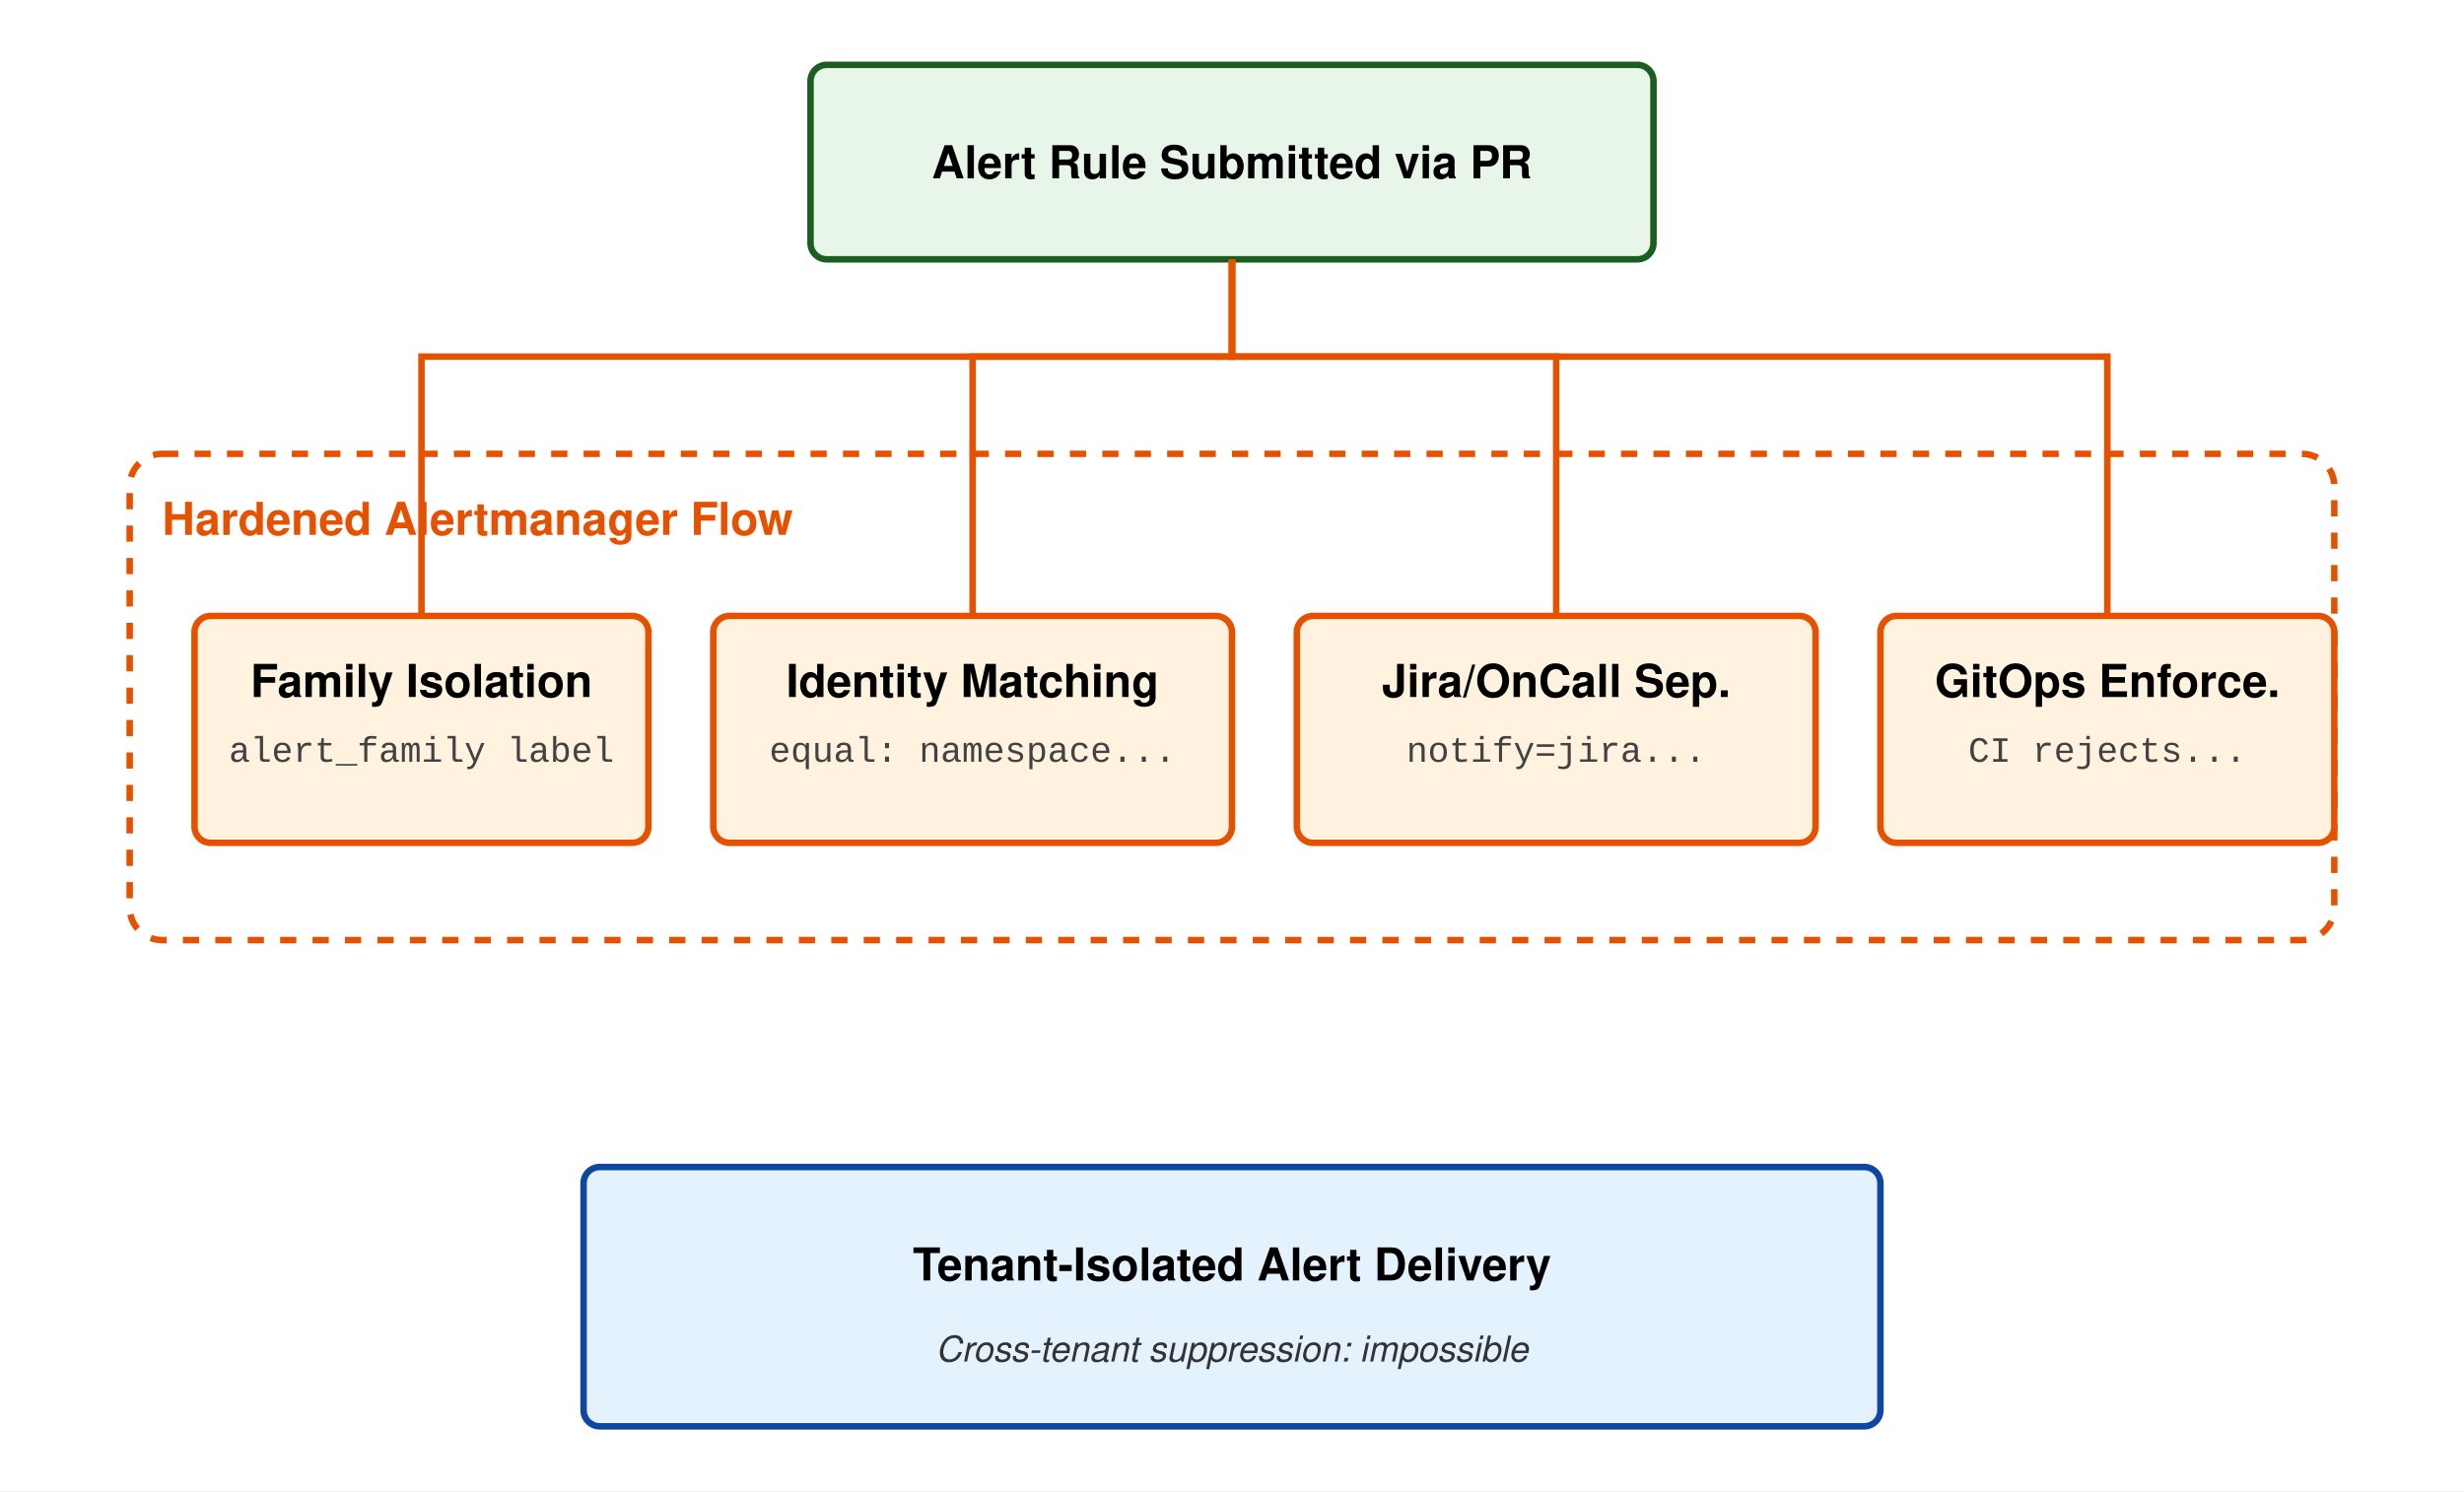
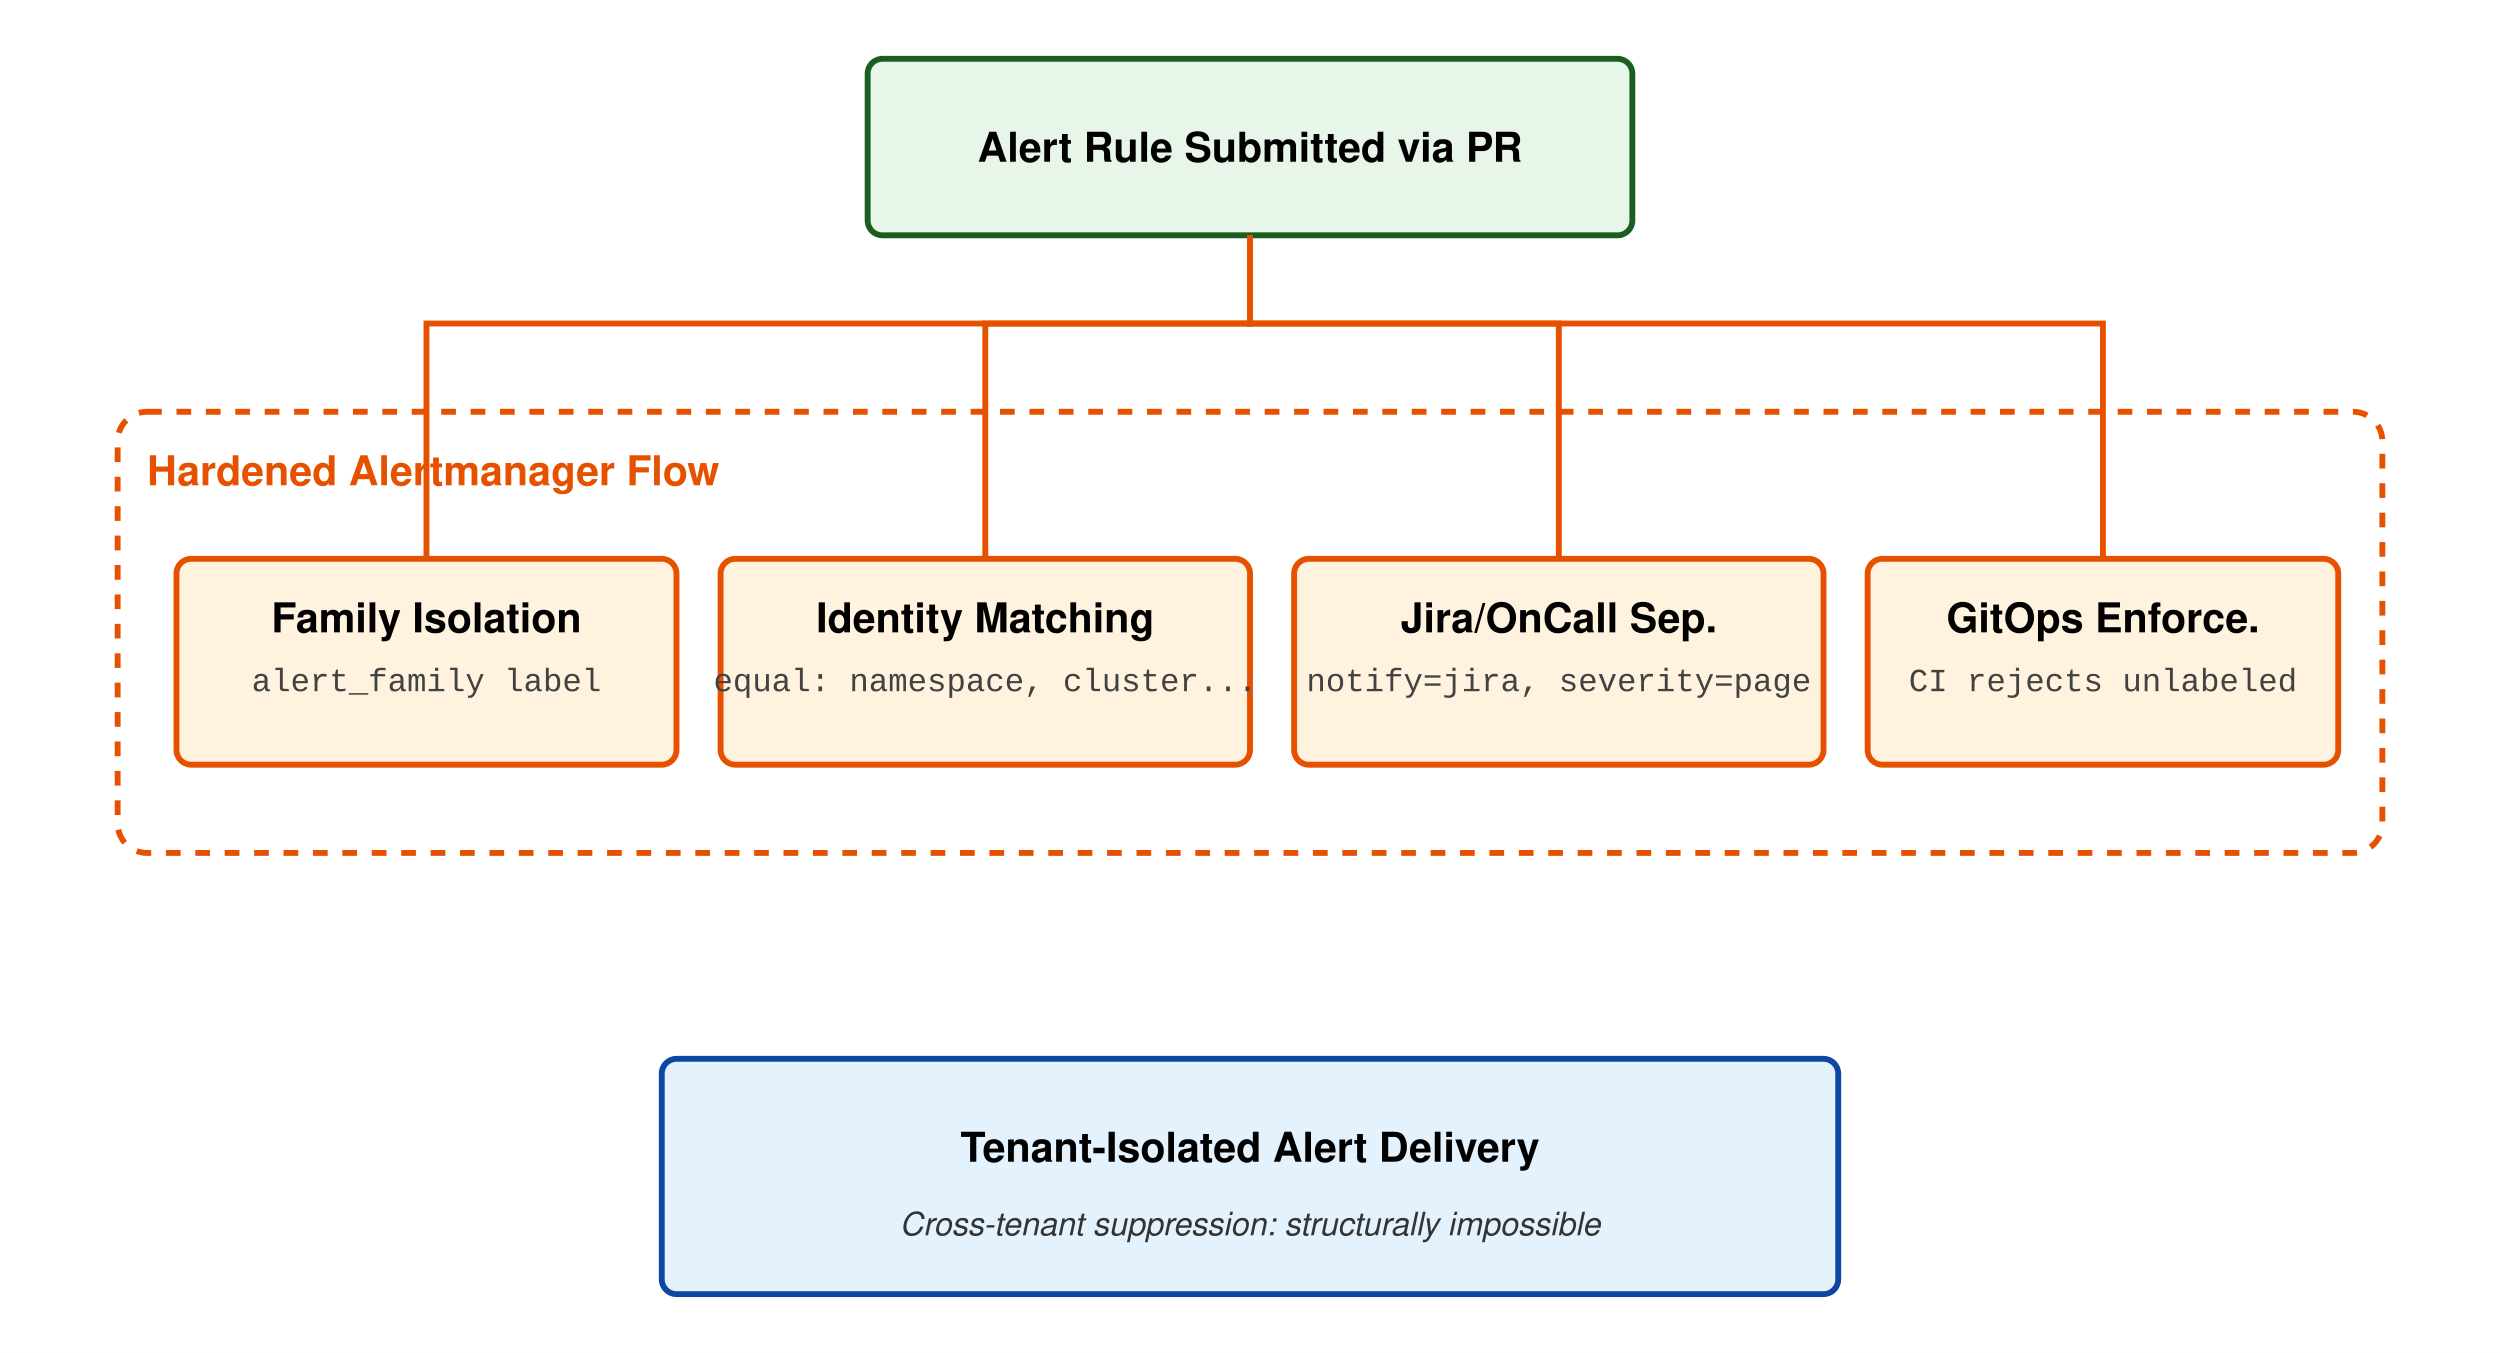
- <svg xmlns="http://www.w3.org/2000/svg" width="760" height="460" viewBox="0 0 760 460">
+ <svg xmlns="http://www.w3.org/2000/svg" width="850" height="460" viewBox="0 0 850 460">
  <defs>
    <style type="text/css">
-       .label-bold { font-family: Helvetica, Arial, sans-serif; font-weight: bold; font-size: 14px; fill: #000; }
-       .label-mono { font-family: 'Consolas', 'Courier New', monospace; font-size: 11px; fill: #424242; }
-       .label-italic { font-family: Helvetica, Arial, sans-serif; font-style: italic; font-size: 11px; fill: #333; }
+       .label-bold { font-family: Helvetica, Arial, sans-serif; font-weight: bold; font-size: 14px; fill: #000; text-anchor: middle; }
+       .label-mono { font-family: 'Consolas', 'Courier New', monospace; font-size: 11px; fill: #424242; text-anchor: middle; }
+       .label-italic { font-family: Helvetica, Arial, sans-serif; font-style: italic; font-size: 11px; fill: #333; text-anchor: middle; }
      .title { font-family: Helvetica, Arial, sans-serif; font-weight: bold; font-size: 14px; fill: #e65100; }
    </style>
  </defs>
-   <rect width="760" height="460" fill="#fff" />
-   <rect x="250" y="20" width="260" height="60" rx="5" fill="#e8f5e9" stroke="#1b5e20" stroke-width="2" />
-   <text x="380" y="55" text-anchor="middle" class="label-bold">Alert Rule Submitted via PR</text>
-   <rect x="40" y="140" width="680" height="150" rx="10" fill="none" stroke="#e65100" stroke-width="2" stroke-dasharray="5,5" />
+   <rect width="850" height="460" fill="#fff" />
+   <rect x="295" y="20" width="260" height="60" rx="5" fill="#e8f5e9" stroke="#1b5e20" stroke-width="2" />
+   <text x="425" y="55" text-anchor="middle" class="label-bold">Alert Rule Submitted via PR</text>
+   <rect x="40" y="140" width="770" height="150" rx="10" fill="none" stroke="#e65100" stroke-width="2" stroke-dasharray="5,5" />
  <text x="50" y="165" class="title">Hardened Alertmanager Flow</text>
-   <rect x="60" y="190" width="140" height="70" rx="5" fill="#fff3e0" stroke="#e65100" stroke-width="2" />
-   <text x="130" y="215" text-anchor="middle" class="label-bold">Family Isolation</text>
-   <text x="130" y="235" text-anchor="middle" class="label-mono">alert_family label</text>
-   <rect x="220" y="190" width="160" height="70" rx="5" fill="#fff3e0" stroke="#e65100" stroke-width="2" />
-   <text x="300" y="215" text-anchor="middle" class="label-bold">Identity Matching</text>
-   <text x="300" y="235" text-anchor="middle" class="label-mono">equal: namespace...</text>
-   <rect x="400" y="190" width="160" height="70" rx="5" fill="#fff3e0" stroke="#e65100" stroke-width="2" />
-   <text x="480" y="215" text-anchor="middle" class="label-bold">Jira/OnCall Sep.</text>
-   <text x="480" y="235" text-anchor="middle" class="label-mono">notify=jira...</text>
-   <rect x="580" y="190" width="140" height="70" rx="5" fill="#fff3e0" stroke="#e65100" stroke-width="2" />
-   <text x="650" y="215" text-anchor="middle" class="label-bold">GitOps Enforce.</text>
-   <text x="650" y="235" text-anchor="middle" class="label-mono">CI rejects...</text>
-   <rect x="180" y="360" width="400" height="80" rx="5" fill="#e3f2fd" stroke="#0d47a1" stroke-width="2" />
-   <text x="380" y="395" text-anchor="middle" class="label-bold">Tenant-Isolated Alert Delivery</text>
-   <text x="380" y="420" text-anchor="middle" class="label-italic">Cross-tenant suppression: impossible</text>
-   <path d="M 380 80 L 380 110 L 130 110 L 130 190" fill="none" stroke="#e65100" stroke-width="2" />
-   <path d="M 380 80 L 380 110 L 300 110 L 300 190" fill="none" stroke="#e65100" stroke-width="2" />
-   <path d="M 380 80 L 380 110 L 480 110 L 480 190" fill="none" stroke="#e65100" stroke-width="2" />
-   <path d="M 380 80 L 380 110 L 650 110 L 650 190" fill="none" stroke="#e65100" stroke-width="2" />
+   <rect x="60" y="190" width="170" height="70" rx="5" fill="#fff3e0" stroke="#e65100" stroke-width="2" />
+   <text x="145" y="215" text-anchor="middle" class="label-bold">Family Isolation</text>
+   <text x="145" y="235" text-anchor="middle" class="label-mono">alert_family label</text>
+   <rect x="245" y="190" width="180" height="70" rx="5" fill="#fff3e0" stroke="#e65100" stroke-width="2" />
+   <text x="335" y="215" text-anchor="middle" class="label-bold">Identity Matching</text>
+   <text x="335" y="235" text-anchor="middle" class="label-mono">equal: namespace, cluster...</text>
+   <rect x="440" y="190" width="180" height="70" rx="5" fill="#fff3e0" stroke="#e65100" stroke-width="2" />
+   <text x="530" y="215" text-anchor="middle" class="label-bold">Jira/OnCall Sep.</text>
+   <text x="530" y="235" text-anchor="middle" class="label-mono">notify=jira, severity=page</text>
+   <rect x="635" y="190" width="160" height="70" rx="5" fill="#fff3e0" stroke="#e65100" stroke-width="2" />
+   <text x="715" y="215" text-anchor="middle" class="label-bold">GitOps Enforce.</text>
+   <text x="715" y="235" text-anchor="middle" class="label-mono">CI rejects unlabeled</text>
+   <rect x="225" y="360" width="400" height="80" rx="5" fill="#e3f2fd" stroke="#0d47a1" stroke-width="2" />
+   <text x="425" y="395" text-anchor="middle" class="label-bold">Tenant-Isolated Alert Delivery</text>
+   <text x="425" y="420" text-anchor="middle" class="label-italic">Cross-tenant suppression: structurally impossible</text>
+   <path d="M 425 80 L 425 110 L 145 110 L 145 190" fill="none" stroke="#e65100" stroke-width="2" />
+   <path d="M 425 80 L 425 110 L 335 110 L 335 190" fill="none" stroke="#e65100" stroke-width="2" />
+   <path d="M 425 80 L 425 110 L 530 110 L 530 190" fill="none" stroke="#e65100" stroke-width="2" />
+   <path d="M 425 80 L 425 110 L 715 110 L 715 190" fill="none" stroke="#e65100" stroke-width="2" />
</svg>
